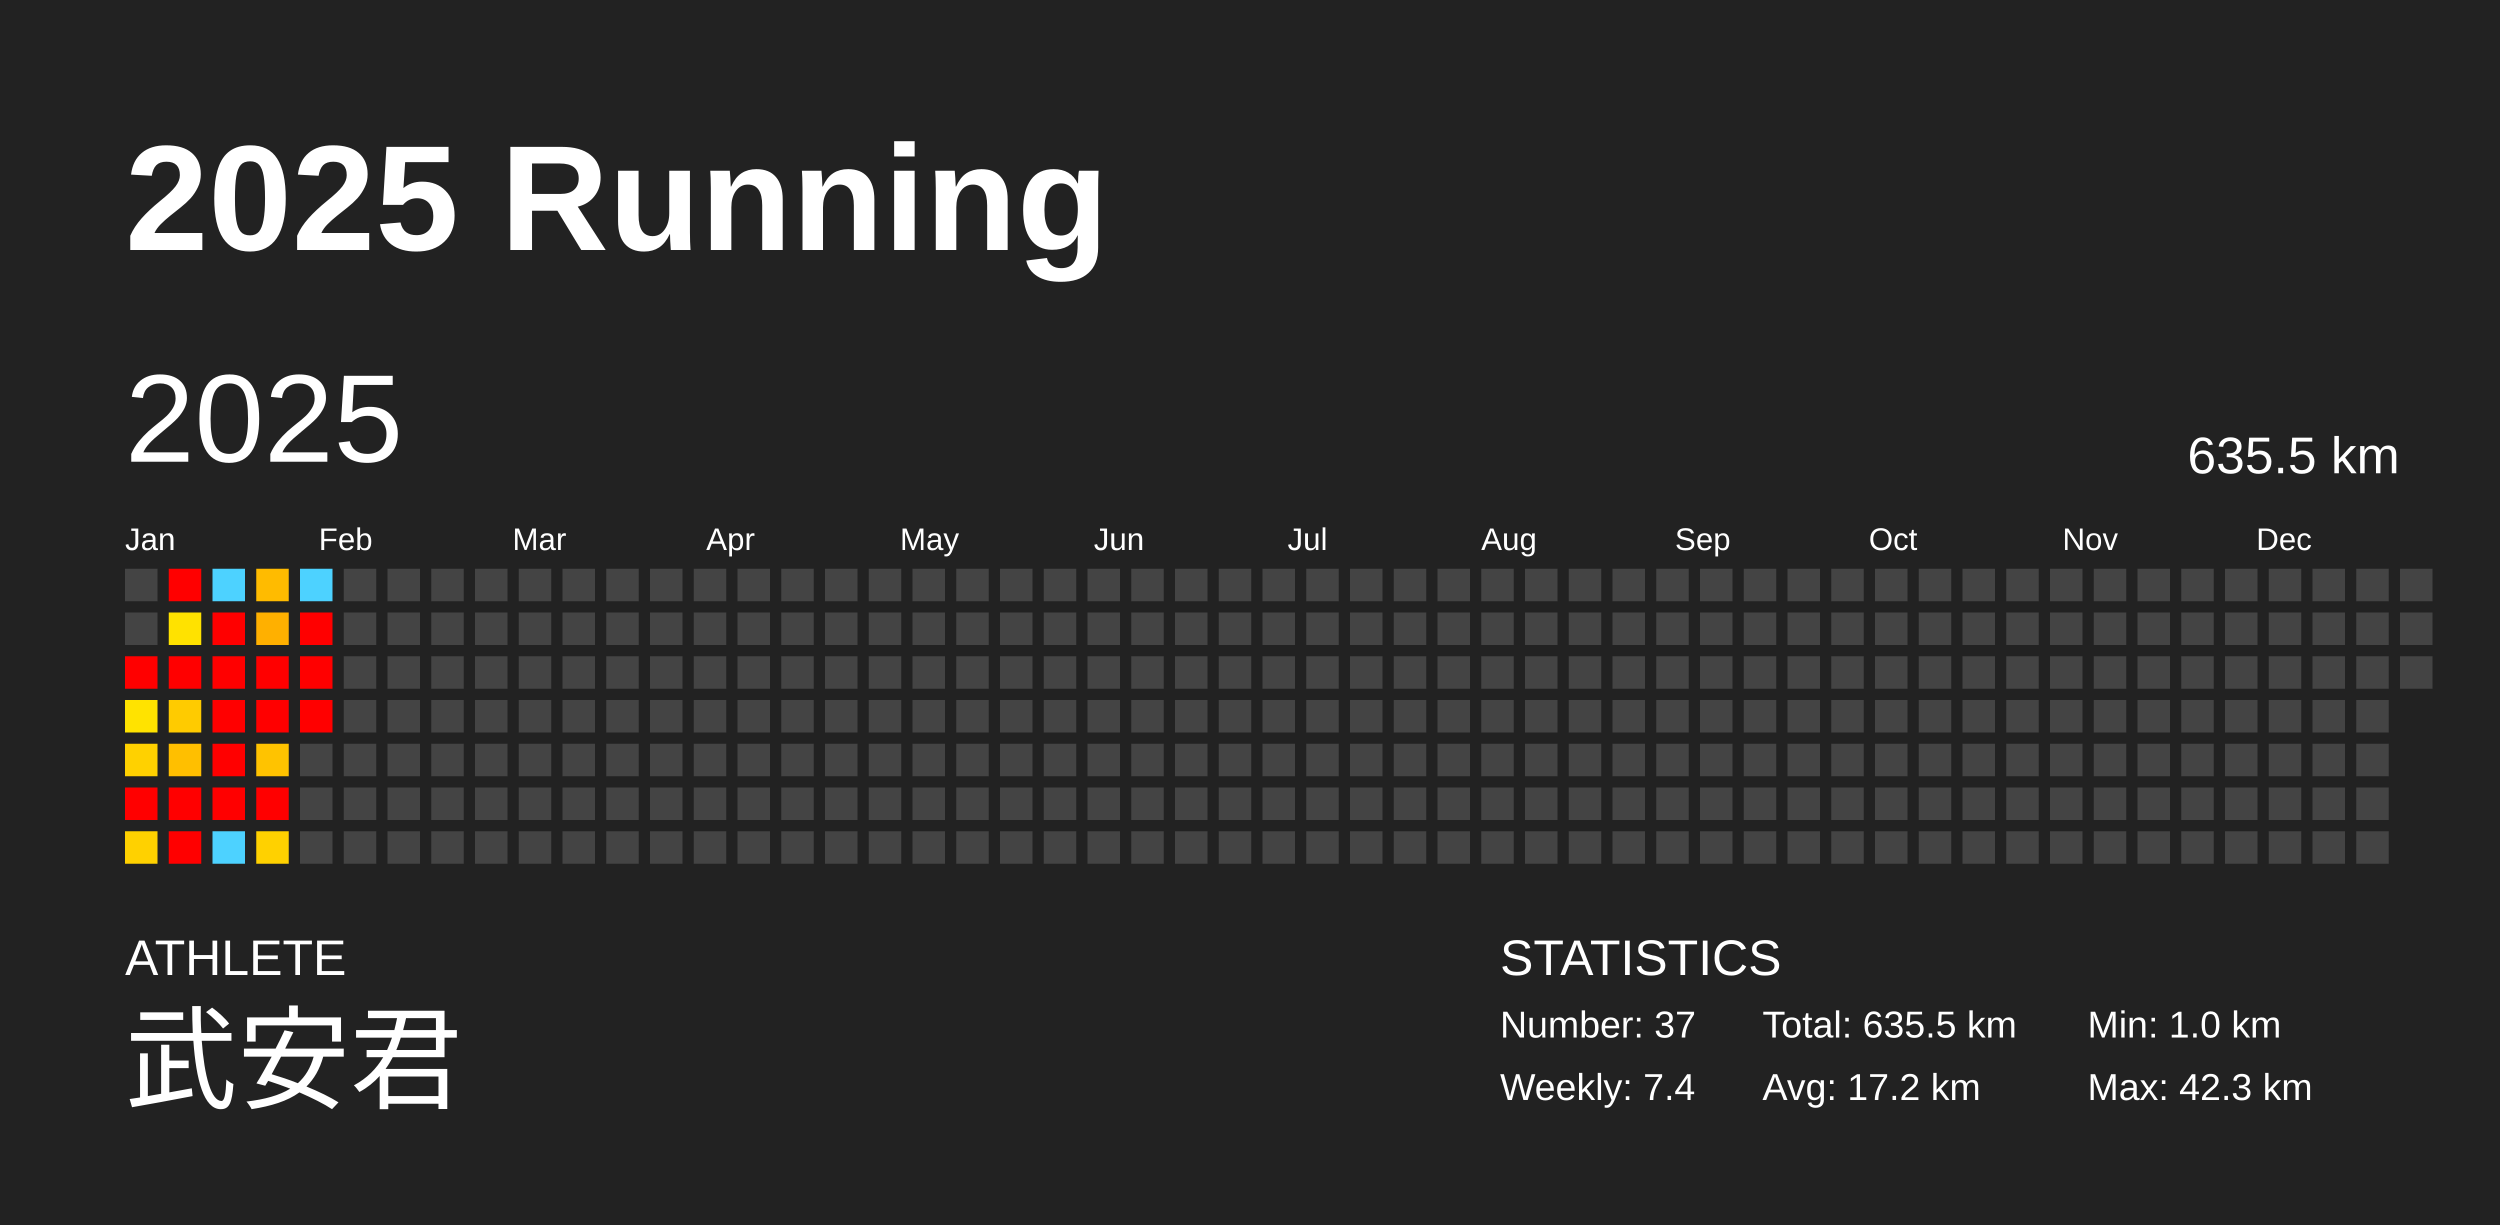
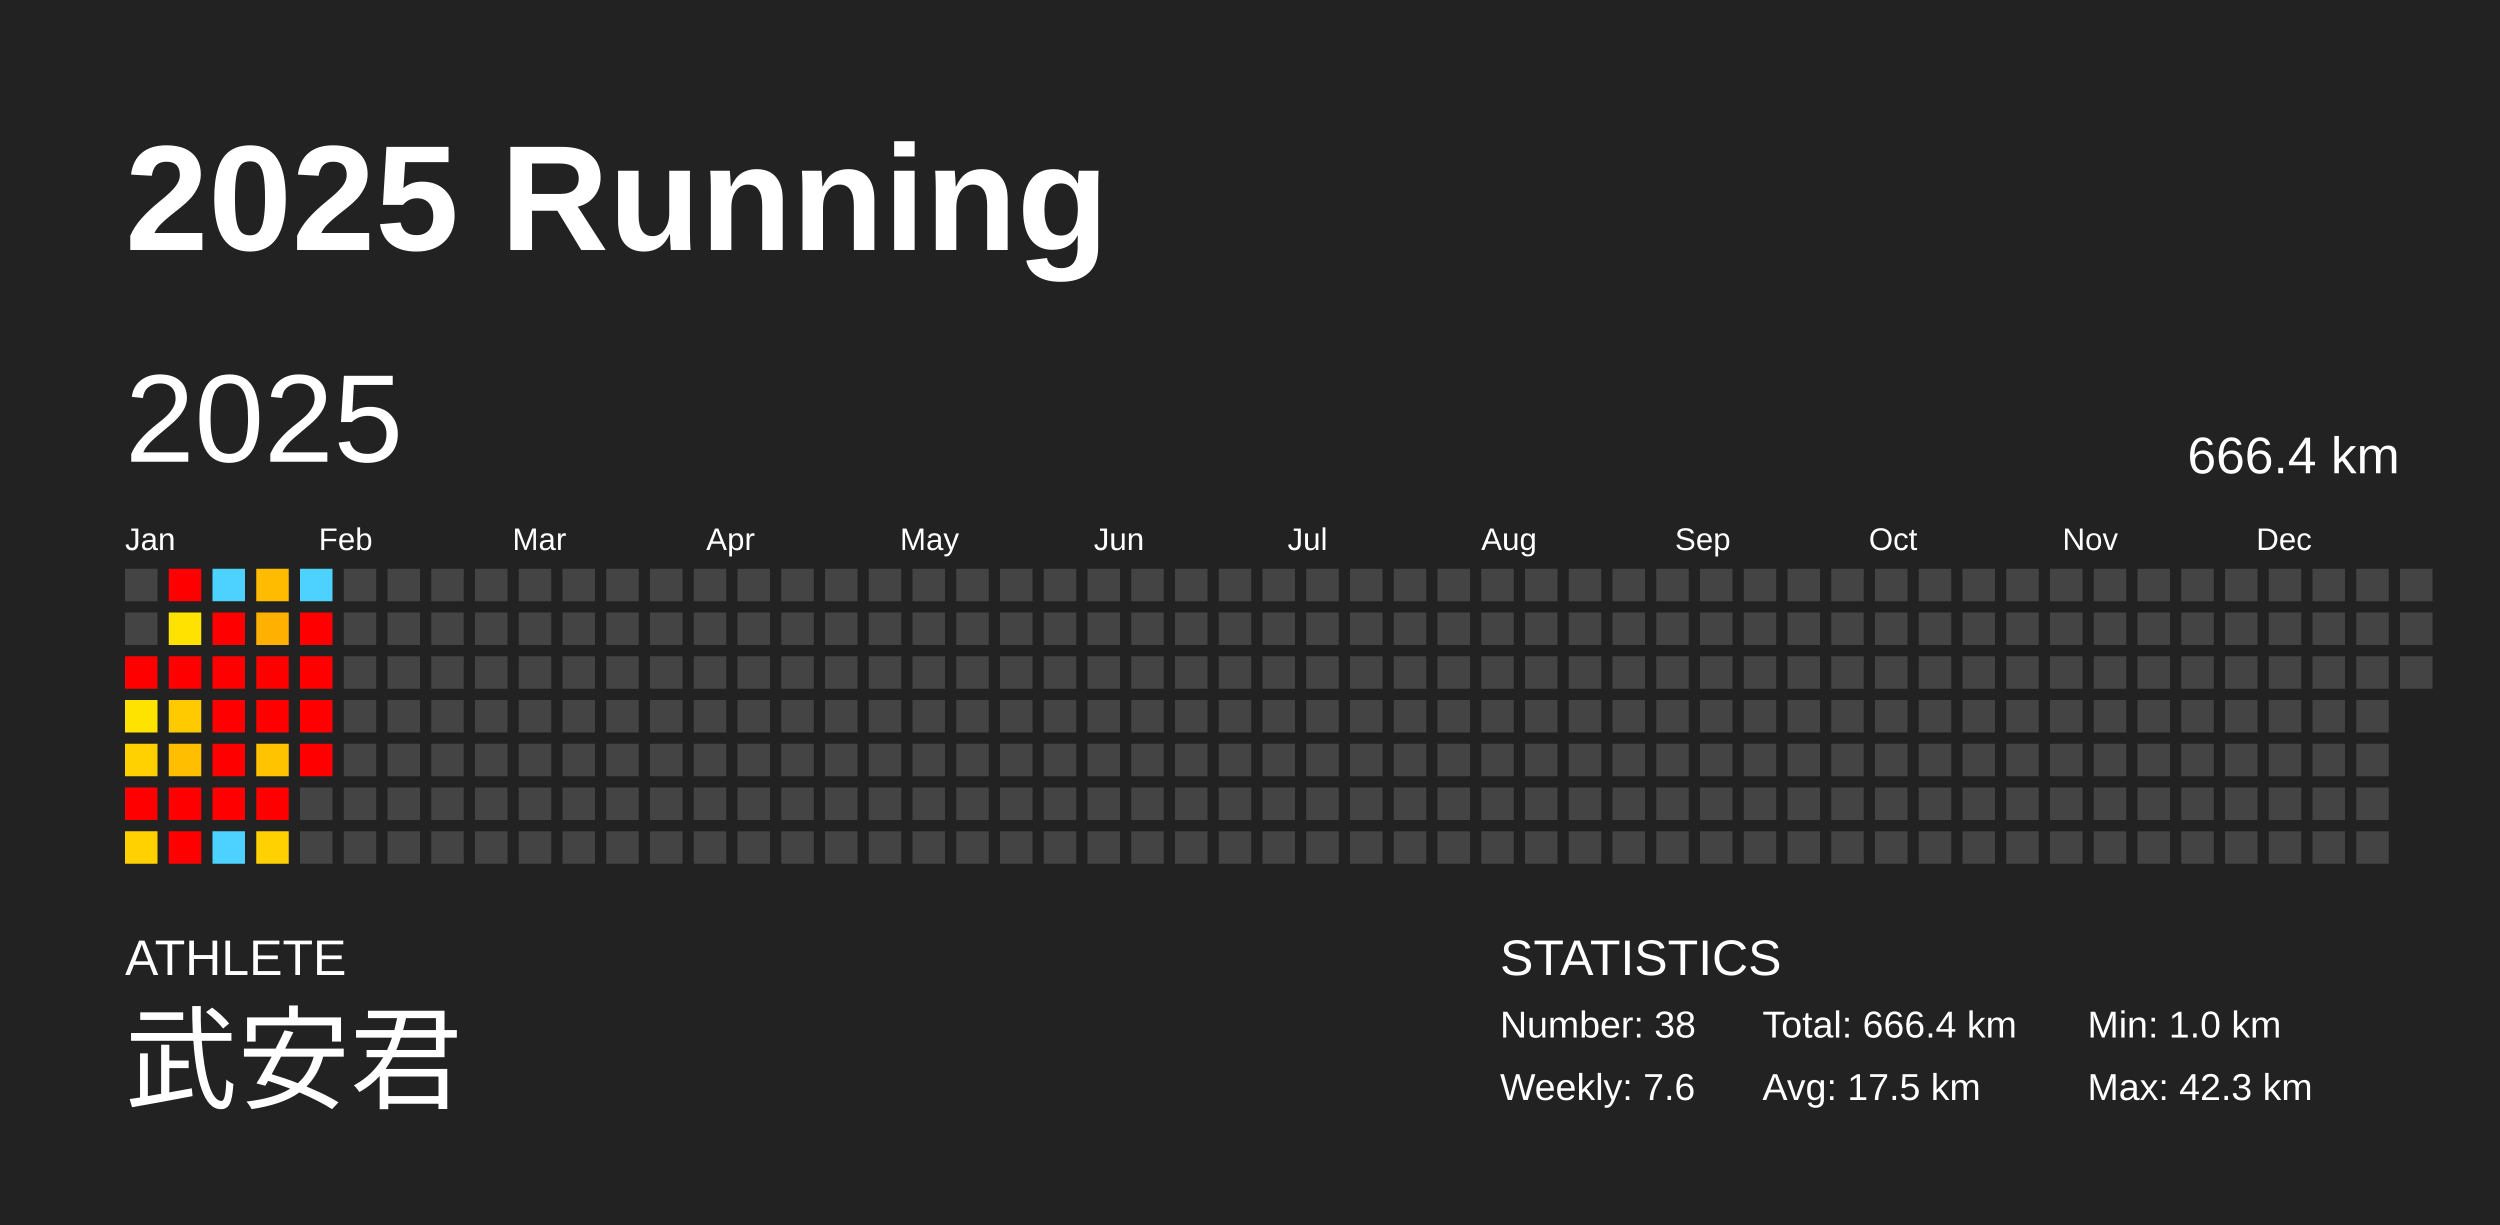
<svg xmlns="http://www.w3.org/2000/svg" baseProfile="full" height="98mm" version="1.1" viewBox="0,0,200,98" width="200mm">
  <defs />
  <rect fill="#222222" height="98" width="200" x="0" y="0" />
  <text fill="#FFFFFF" style="font-size:12px; font-family:Arial; font-weight:bold;" x="10" y="20">2025 Running</text>
  <text fill="#FFFFFF" style="font-size:4px; font-family:Arial" x="10" y="78">ATHLETE</text>
  <text fill="#FFFFFF" style="font-size:9px; font-family:Arial" x="10" y="88">武安君</text>
  <text fill="#FFFFFF" style="font-size:4px; font-family:Arial" x="120" y="78">STATISTICS</text>
-   <text fill="#FFFFFF" style="font-size:3px; font-family:Arial" x="120" y="83">Number: 37</text>
-   <text fill="#FFFFFF" style="font-size:3px; font-family:Arial" x="120" y="88">Weekly: 7.4</text>
-   <text fill="#FFFFFF" style="font-size:3px; font-family:Arial" x="141" y="83">Total: 635.5 km</text>
-   <text fill="#FFFFFF" style="font-size:3px; font-family:Arial" x="141" y="88">Avg: 17.2 km</text>
+   <text fill="#FFFFFF" style="font-size:3px; font-family:Arial" x="120" y="83">Number: 38</text>
+   <text fill="#FFFFFF" style="font-size:3px; font-family:Arial" x="120" y="88">Weekly: 7.6</text>
+   <text fill="#FFFFFF" style="font-size:3px; font-family:Arial" x="141" y="83">Total: 666.4 km</text>
+   <text fill="#FFFFFF" style="font-size:3px; font-family:Arial" x="141" y="88">Avg: 17.5 km</text>
  <text fill="#FFFFFF" style="font-size:3px; font-family:Arial" x="167" y="83">Min: 1.0 km</text>
  <text fill="#FFFFFF" style="font-size:3px; font-family:Arial" x="167" y="88">Max: 42.3 km</text>
  <text dominant-baseline="hanging" fill="#FFFFFF" style="font-size:10.0px; font-family:Arial;" x="10" y="30">2025</text>
-   <text dominant-baseline="hanging" fill="#FFFFFF" style="font-size:4.125px; font-family:Arial;" x="175" y="35">635.5 km</text>
+   <text dominant-baseline="hanging" fill="#FFFFFF" style="font-size:4.125px; font-family:Arial;" x="175" y="35">666.4 km</text>
  <text fill="#FFFFFF" style="font-size:2.5px; font-family:Arial" x="10.0" y="44">Jan</text>
  <text fill="#FFFFFF" style="font-size:2.5px; font-family:Arial" x="25.5" y="44">Feb</text>
  <text fill="#FFFFFF" style="font-size:2.5px; font-family:Arial" x="41.0" y="44">Mar</text>
  <text fill="#FFFFFF" style="font-size:2.5px; font-family:Arial" x="56.5" y="44">Apr</text>
  <text fill="#FFFFFF" style="font-size:2.5px; font-family:Arial" x="72.0" y="44">May</text>
  <text fill="#FFFFFF" style="font-size:2.5px; font-family:Arial" x="87.5" y="44">Jun</text>
  <text fill="#FFFFFF" style="font-size:2.5px; font-family:Arial" x="103.0" y="44">Jul</text>
  <text fill="#FFFFFF" style="font-size:2.5px; font-family:Arial" x="118.5" y="44">Aug</text>
  <text fill="#FFFFFF" style="font-size:2.5px; font-family:Arial" x="134.0" y="44">Sep</text>
  <text fill="#FFFFFF" style="font-size:2.5px; font-family:Arial" x="149.5" y="44">Oct</text>
  <text fill="#FFFFFF" style="font-size:2.5px; font-family:Arial" x="165.0" y="44">Nov</text>
  <text fill="#FFFFFF" style="font-size:2.5px; font-family:Arial" x="180.5" y="44">Dec</text>
  <rect fill="#444444" height="2.6" width="2.6" x="10.0" y="45.5" />
  <rect fill="#444444" height="2.6" width="2.6" x="10.0" y="49.0" />
  <rect fill="red" height="2.6" width="2.6" x="10.0" y="52.5" />
  <rect fill="#ffe300" height="2.6" width="2.6" x="10.0" y="56.0" />
  <rect fill="#ffd100" height="2.6" width="2.6" x="10.0" y="59.5" />
  <rect fill="red" height="2.6" width="2.6" x="10.0" y="63.0" />
  <rect fill="#ffd100" height="2.6" width="2.6" x="10.0" y="66.5" />
  <rect fill="red" height="2.6" width="2.6" x="13.5" y="45.5" />
  <rect fill="#ffe200" height="2.6" width="2.6" x="13.5" y="49.0" />
  <rect fill="red" height="2.6" width="2.6" x="13.5" y="52.5" />
  <rect fill="#ffcb00" height="2.6" width="2.6" x="13.5" y="56.0" />
  <rect fill="#ffbf00" height="2.6" width="2.6" x="13.5" y="59.5" />
  <rect fill="red" height="2.6" width="2.6" x="13.5" y="63.0" />
  <rect fill="red" height="2.6" width="2.6" x="13.5" y="66.5" />
  <rect fill="#4dd2ff" height="2.6" width="2.6" x="17.0" y="45.5" />
  <rect fill="red" height="2.6" width="2.6" x="17.0" y="49.0" />
  <rect fill="red" height="2.6" width="2.6" x="17.0" y="52.5" />
  <rect fill="red" height="2.6" width="2.6" x="17.0" y="56.0" />
  <rect fill="red" height="2.6" width="2.6" x="17.0" y="59.5" />
  <rect fill="red" height="2.6" width="2.6" x="17.0" y="63.0" />
  <rect fill="#4dd2ff" height="2.6" width="2.6" x="17.0" y="66.5" />
  <rect fill="#ffbb00" height="2.6" width="2.6" x="20.5" y="45.5" />
  <rect fill="#ffb000" height="2.6" width="2.6" x="20.5" y="49.0" />
  <rect fill="red" height="2.6" width="2.6" x="20.5" y="52.5" />
  <rect fill="red" height="2.6" width="2.6" x="20.5" y="56.0" />
  <rect fill="#ffc300" height="2.6" width="2.6" x="20.5" y="59.5" />
  <rect fill="red" height="2.6" width="2.6" x="20.5" y="63.0" />
  <rect fill="#ffd100" height="2.6" width="2.6" x="20.5" y="66.5" />
  <rect fill="#4dd2ff" height="2.6" width="2.6" x="24.0" y="45.5" />
  <rect fill="red" height="2.6" width="2.6" x="24.0" y="49.0" />
  <rect fill="red" height="2.6" width="2.6" x="24.0" y="52.5" />
  <rect fill="red" height="2.6" width="2.6" x="24.0" y="56.0" />
-   <rect fill="#444444" height="2.6" width="2.6" x="24.0" y="59.5" />
+   <rect fill="red" height="2.6" width="2.6" x="24.0" y="59.5" />
  <rect fill="#444444" height="2.6" width="2.6" x="24.0" y="63.0" />
  <rect fill="#444444" height="2.6" width="2.6" x="24.0" y="66.5" />
  <rect fill="#444444" height="2.6" width="2.6" x="27.5" y="45.5" />
  <rect fill="#444444" height="2.6" width="2.6" x="27.5" y="49.0" />
  <rect fill="#444444" height="2.6" width="2.6" x="27.5" y="52.5" />
  <rect fill="#444444" height="2.6" width="2.6" x="27.5" y="56.0" />
  <rect fill="#444444" height="2.6" width="2.6" x="27.5" y="59.5" />
  <rect fill="#444444" height="2.6" width="2.6" x="27.5" y="63.0" />
  <rect fill="#444444" height="2.6" width="2.6" x="27.5" y="66.5" />
  <rect fill="#444444" height="2.6" width="2.6" x="31.0" y="45.5" />
  <rect fill="#444444" height="2.6" width="2.6" x="31.0" y="49.0" />
  <rect fill="#444444" height="2.6" width="2.6" x="31.0" y="52.5" />
  <rect fill="#444444" height="2.6" width="2.6" x="31.0" y="56.0" />
  <rect fill="#444444" height="2.6" width="2.6" x="31.0" y="59.5" />
  <rect fill="#444444" height="2.6" width="2.6" x="31.0" y="63.0" />
  <rect fill="#444444" height="2.6" width="2.6" x="31.0" y="66.5" />
  <rect fill="#444444" height="2.6" width="2.6" x="34.5" y="45.5" />
  <rect fill="#444444" height="2.6" width="2.6" x="34.5" y="49.0" />
  <rect fill="#444444" height="2.6" width="2.6" x="34.5" y="52.5" />
  <rect fill="#444444" height="2.6" width="2.6" x="34.5" y="56.0" />
  <rect fill="#444444" height="2.6" width="2.6" x="34.5" y="59.5" />
  <rect fill="#444444" height="2.6" width="2.6" x="34.5" y="63.0" />
  <rect fill="#444444" height="2.6" width="2.6" x="34.5" y="66.5" />
  <rect fill="#444444" height="2.6" width="2.6" x="38.0" y="45.5" />
  <rect fill="#444444" height="2.6" width="2.6" x="38.0" y="49.0" />
  <rect fill="#444444" height="2.6" width="2.6" x="38.0" y="52.5" />
  <rect fill="#444444" height="2.6" width="2.6" x="38.0" y="56.0" />
  <rect fill="#444444" height="2.6" width="2.6" x="38.0" y="59.5" />
  <rect fill="#444444" height="2.6" width="2.6" x="38.0" y="63.0" />
  <rect fill="#444444" height="2.6" width="2.6" x="38.0" y="66.5" />
  <rect fill="#444444" height="2.6" width="2.6" x="41.5" y="45.5" />
  <rect fill="#444444" height="2.6" width="2.6" x="41.5" y="49.0" />
  <rect fill="#444444" height="2.6" width="2.6" x="41.5" y="52.5" />
  <rect fill="#444444" height="2.6" width="2.6" x="41.5" y="56.0" />
  <rect fill="#444444" height="2.6" width="2.6" x="41.5" y="59.5" />
  <rect fill="#444444" height="2.6" width="2.6" x="41.5" y="63.0" />
  <rect fill="#444444" height="2.6" width="2.6" x="41.5" y="66.5" />
  <rect fill="#444444" height="2.6" width="2.6" x="45.0" y="45.5" />
  <rect fill="#444444" height="2.6" width="2.6" x="45.0" y="49.0" />
  <rect fill="#444444" height="2.6" width="2.6" x="45.0" y="52.5" />
  <rect fill="#444444" height="2.6" width="2.6" x="45.0" y="56.0" />
  <rect fill="#444444" height="2.6" width="2.6" x="45.0" y="59.5" />
  <rect fill="#444444" height="2.6" width="2.6" x="45.0" y="63.0" />
  <rect fill="#444444" height="2.6" width="2.6" x="45.0" y="66.5" />
  <rect fill="#444444" height="2.6" width="2.6" x="48.5" y="45.5" />
  <rect fill="#444444" height="2.6" width="2.6" x="48.5" y="49.0" />
  <rect fill="#444444" height="2.6" width="2.6" x="48.5" y="52.5" />
  <rect fill="#444444" height="2.6" width="2.6" x="48.5" y="56.0" />
  <rect fill="#444444" height="2.6" width="2.6" x="48.5" y="59.5" />
  <rect fill="#444444" height="2.6" width="2.6" x="48.5" y="63.0" />
  <rect fill="#444444" height="2.6" width="2.6" x="48.5" y="66.5" />
  <rect fill="#444444" height="2.6" width="2.6" x="52.0" y="45.5" />
  <rect fill="#444444" height="2.6" width="2.6" x="52.0" y="49.0" />
  <rect fill="#444444" height="2.6" width="2.6" x="52.0" y="52.5" />
  <rect fill="#444444" height="2.6" width="2.6" x="52.0" y="56.0" />
  <rect fill="#444444" height="2.6" width="2.6" x="52.0" y="59.5" />
  <rect fill="#444444" height="2.6" width="2.6" x="52.0" y="63.0" />
  <rect fill="#444444" height="2.6" width="2.6" x="52.0" y="66.5" />
  <rect fill="#444444" height="2.6" width="2.6" x="55.5" y="45.5" />
  <rect fill="#444444" height="2.6" width="2.6" x="55.5" y="49.0" />
  <rect fill="#444444" height="2.6" width="2.6" x="55.5" y="52.5" />
  <rect fill="#444444" height="2.6" width="2.6" x="55.5" y="56.0" />
  <rect fill="#444444" height="2.6" width="2.6" x="55.5" y="59.5" />
  <rect fill="#444444" height="2.6" width="2.6" x="55.5" y="63.0" />
  <rect fill="#444444" height="2.6" width="2.6" x="55.5" y="66.5" />
  <rect fill="#444444" height="2.6" width="2.6" x="59.0" y="45.5" />
  <rect fill="#444444" height="2.6" width="2.6" x="59.0" y="49.0" />
  <rect fill="#444444" height="2.6" width="2.6" x="59.0" y="52.5" />
  <rect fill="#444444" height="2.6" width="2.6" x="59.0" y="56.0" />
  <rect fill="#444444" height="2.6" width="2.6" x="59.0" y="59.5" />
  <rect fill="#444444" height="2.6" width="2.6" x="59.0" y="63.0" />
  <rect fill="#444444" height="2.6" width="2.6" x="59.0" y="66.5" />
  <rect fill="#444444" height="2.6" width="2.6" x="62.5" y="45.5" />
  <rect fill="#444444" height="2.6" width="2.6" x="62.5" y="49.0" />
  <rect fill="#444444" height="2.6" width="2.6" x="62.5" y="52.5" />
  <rect fill="#444444" height="2.6" width="2.6" x="62.5" y="56.0" />
  <rect fill="#444444" height="2.6" width="2.6" x="62.5" y="59.5" />
  <rect fill="#444444" height="2.6" width="2.6" x="62.5" y="63.0" />
  <rect fill="#444444" height="2.6" width="2.6" x="62.5" y="66.5" />
  <rect fill="#444444" height="2.6" width="2.6" x="66.0" y="45.5" />
  <rect fill="#444444" height="2.6" width="2.6" x="66.0" y="49.0" />
  <rect fill="#444444" height="2.6" width="2.6" x="66.0" y="52.5" />
  <rect fill="#444444" height="2.6" width="2.6" x="66.0" y="56.0" />
  <rect fill="#444444" height="2.6" width="2.6" x="66.0" y="59.5" />
  <rect fill="#444444" height="2.6" width="2.6" x="66.0" y="63.0" />
  <rect fill="#444444" height="2.6" width="2.6" x="66.0" y="66.5" />
  <rect fill="#444444" height="2.6" width="2.6" x="69.5" y="45.5" />
  <rect fill="#444444" height="2.6" width="2.6" x="69.5" y="49.0" />
  <rect fill="#444444" height="2.6" width="2.6" x="69.5" y="52.5" />
  <rect fill="#444444" height="2.6" width="2.6" x="69.5" y="56.0" />
  <rect fill="#444444" height="2.6" width="2.6" x="69.5" y="59.5" />
  <rect fill="#444444" height="2.6" width="2.6" x="69.5" y="63.0" />
  <rect fill="#444444" height="2.6" width="2.6" x="69.5" y="66.5" />
  <rect fill="#444444" height="2.6" width="2.6" x="73.0" y="45.5" />
  <rect fill="#444444" height="2.6" width="2.6" x="73.0" y="49.0" />
  <rect fill="#444444" height="2.6" width="2.6" x="73.0" y="52.5" />
  <rect fill="#444444" height="2.6" width="2.6" x="73.0" y="56.0" />
  <rect fill="#444444" height="2.6" width="2.6" x="73.0" y="59.5" />
  <rect fill="#444444" height="2.6" width="2.6" x="73.0" y="63.0" />
  <rect fill="#444444" height="2.6" width="2.6" x="73.0" y="66.5" />
  <rect fill="#444444" height="2.6" width="2.6" x="76.5" y="45.5" />
  <rect fill="#444444" height="2.6" width="2.6" x="76.5" y="49.0" />
  <rect fill="#444444" height="2.6" width="2.6" x="76.5" y="52.5" />
  <rect fill="#444444" height="2.6" width="2.6" x="76.5" y="56.0" />
  <rect fill="#444444" height="2.6" width="2.6" x="76.5" y="59.5" />
  <rect fill="#444444" height="2.6" width="2.6" x="76.5" y="63.0" />
  <rect fill="#444444" height="2.6" width="2.6" x="76.5" y="66.5" />
  <rect fill="#444444" height="2.6" width="2.6" x="80.0" y="45.5" />
  <rect fill="#444444" height="2.6" width="2.6" x="80.0" y="49.0" />
  <rect fill="#444444" height="2.6" width="2.6" x="80.0" y="52.5" />
  <rect fill="#444444" height="2.6" width="2.6" x="80.0" y="56.0" />
  <rect fill="#444444" height="2.6" width="2.6" x="80.0" y="59.5" />
  <rect fill="#444444" height="2.6" width="2.6" x="80.0" y="63.0" />
  <rect fill="#444444" height="2.6" width="2.6" x="80.0" y="66.5" />
  <rect fill="#444444" height="2.6" width="2.6" x="83.5" y="45.5" />
  <rect fill="#444444" height="2.6" width="2.6" x="83.5" y="49.0" />
  <rect fill="#444444" height="2.6" width="2.6" x="83.5" y="52.5" />
  <rect fill="#444444" height="2.6" width="2.6" x="83.5" y="56.0" />
  <rect fill="#444444" height="2.6" width="2.6" x="83.5" y="59.5" />
  <rect fill="#444444" height="2.6" width="2.6" x="83.5" y="63.0" />
  <rect fill="#444444" height="2.6" width="2.6" x="83.5" y="66.5" />
  <rect fill="#444444" height="2.6" width="2.6" x="87.0" y="45.5" />
  <rect fill="#444444" height="2.6" width="2.6" x="87.0" y="49.0" />
  <rect fill="#444444" height="2.6" width="2.6" x="87.0" y="52.5" />
  <rect fill="#444444" height="2.6" width="2.6" x="87.0" y="56.0" />
  <rect fill="#444444" height="2.6" width="2.6" x="87.0" y="59.5" />
  <rect fill="#444444" height="2.6" width="2.6" x="87.0" y="63.0" />
  <rect fill="#444444" height="2.6" width="2.6" x="87.0" y="66.5" />
  <rect fill="#444444" height="2.6" width="2.6" x="90.5" y="45.5" />
  <rect fill="#444444" height="2.6" width="2.6" x="90.5" y="49.0" />
  <rect fill="#444444" height="2.6" width="2.6" x="90.5" y="52.5" />
  <rect fill="#444444" height="2.6" width="2.6" x="90.5" y="56.0" />
  <rect fill="#444444" height="2.6" width="2.6" x="90.5" y="59.5" />
  <rect fill="#444444" height="2.6" width="2.6" x="90.5" y="63.0" />
  <rect fill="#444444" height="2.6" width="2.6" x="90.5" y="66.5" />
  <rect fill="#444444" height="2.6" width="2.6" x="94.0" y="45.5" />
  <rect fill="#444444" height="2.6" width="2.6" x="94.0" y="49.0" />
  <rect fill="#444444" height="2.6" width="2.6" x="94.0" y="52.5" />
  <rect fill="#444444" height="2.6" width="2.6" x="94.0" y="56.0" />
  <rect fill="#444444" height="2.6" width="2.6" x="94.0" y="59.5" />
  <rect fill="#444444" height="2.6" width="2.6" x="94.0" y="63.0" />
  <rect fill="#444444" height="2.6" width="2.6" x="94.0" y="66.5" />
  <rect fill="#444444" height="2.6" width="2.6" x="97.5" y="45.5" />
  <rect fill="#444444" height="2.6" width="2.6" x="97.5" y="49.0" />
  <rect fill="#444444" height="2.6" width="2.6" x="97.5" y="52.5" />
  <rect fill="#444444" height="2.6" width="2.6" x="97.5" y="56.0" />
  <rect fill="#444444" height="2.6" width="2.6" x="97.5" y="59.5" />
  <rect fill="#444444" height="2.6" width="2.6" x="97.5" y="63.0" />
  <rect fill="#444444" height="2.6" width="2.6" x="97.5" y="66.5" />
  <rect fill="#444444" height="2.6" width="2.6" x="101.0" y="45.5" />
  <rect fill="#444444" height="2.6" width="2.6" x="101.0" y="49.0" />
  <rect fill="#444444" height="2.6" width="2.6" x="101.0" y="52.5" />
  <rect fill="#444444" height="2.6" width="2.6" x="101.0" y="56.0" />
  <rect fill="#444444" height="2.6" width="2.6" x="101.0" y="59.5" />
  <rect fill="#444444" height="2.6" width="2.6" x="101.0" y="63.0" />
  <rect fill="#444444" height="2.6" width="2.6" x="101.0" y="66.5" />
  <rect fill="#444444" height="2.6" width="2.6" x="104.5" y="45.5" />
  <rect fill="#444444" height="2.6" width="2.6" x="104.5" y="49.0" />
  <rect fill="#444444" height="2.6" width="2.6" x="104.5" y="52.5" />
  <rect fill="#444444" height="2.6" width="2.6" x="104.5" y="56.0" />
  <rect fill="#444444" height="2.6" width="2.6" x="104.5" y="59.5" />
  <rect fill="#444444" height="2.6" width="2.6" x="104.5" y="63.0" />
  <rect fill="#444444" height="2.6" width="2.6" x="104.5" y="66.5" />
  <rect fill="#444444" height="2.6" width="2.6" x="108.0" y="45.5" />
  <rect fill="#444444" height="2.6" width="2.6" x="108.0" y="49.0" />
  <rect fill="#444444" height="2.6" width="2.6" x="108.0" y="52.5" />
  <rect fill="#444444" height="2.6" width="2.6" x="108.0" y="56.0" />
  <rect fill="#444444" height="2.6" width="2.6" x="108.0" y="59.5" />
  <rect fill="#444444" height="2.6" width="2.6" x="108.0" y="63.0" />
  <rect fill="#444444" height="2.6" width="2.6" x="108.0" y="66.5" />
  <rect fill="#444444" height="2.6" width="2.6" x="111.5" y="45.5" />
  <rect fill="#444444" height="2.6" width="2.6" x="111.5" y="49.0" />
  <rect fill="#444444" height="2.6" width="2.6" x="111.5" y="52.5" />
  <rect fill="#444444" height="2.6" width="2.6" x="111.5" y="56.0" />
  <rect fill="#444444" height="2.6" width="2.6" x="111.5" y="59.5" />
  <rect fill="#444444" height="2.6" width="2.6" x="111.5" y="63.0" />
  <rect fill="#444444" height="2.6" width="2.6" x="111.5" y="66.5" />
  <rect fill="#444444" height="2.6" width="2.6" x="115.0" y="45.5" />
  <rect fill="#444444" height="2.6" width="2.6" x="115.0" y="49.0" />
  <rect fill="#444444" height="2.6" width="2.6" x="115.0" y="52.5" />
  <rect fill="#444444" height="2.6" width="2.6" x="115.0" y="56.0" />
  <rect fill="#444444" height="2.6" width="2.6" x="115.0" y="59.5" />
  <rect fill="#444444" height="2.6" width="2.6" x="115.0" y="63.0" />
  <rect fill="#444444" height="2.6" width="2.6" x="115.0" y="66.5" />
  <rect fill="#444444" height="2.6" width="2.6" x="118.5" y="45.5" />
  <rect fill="#444444" height="2.6" width="2.6" x="118.5" y="49.0" />
  <rect fill="#444444" height="2.6" width="2.6" x="118.5" y="52.5" />
  <rect fill="#444444" height="2.6" width="2.6" x="118.5" y="56.0" />
  <rect fill="#444444" height="2.6" width="2.6" x="118.5" y="59.5" />
  <rect fill="#444444" height="2.6" width="2.6" x="118.5" y="63.0" />
  <rect fill="#444444" height="2.6" width="2.6" x="118.5" y="66.5" />
  <rect fill="#444444" height="2.6" width="2.6" x="122.0" y="45.5" />
  <rect fill="#444444" height="2.6" width="2.6" x="122.0" y="49.0" />
  <rect fill="#444444" height="2.6" width="2.6" x="122.0" y="52.5" />
  <rect fill="#444444" height="2.6" width="2.6" x="122.0" y="56.0" />
  <rect fill="#444444" height="2.6" width="2.6" x="122.0" y="59.5" />
  <rect fill="#444444" height="2.6" width="2.6" x="122.0" y="63.0" />
  <rect fill="#444444" height="2.6" width="2.6" x="122.0" y="66.5" />
  <rect fill="#444444" height="2.6" width="2.6" x="125.5" y="45.5" />
  <rect fill="#444444" height="2.6" width="2.6" x="125.5" y="49.0" />
  <rect fill="#444444" height="2.6" width="2.6" x="125.5" y="52.5" />
  <rect fill="#444444" height="2.6" width="2.6" x="125.5" y="56.0" />
  <rect fill="#444444" height="2.6" width="2.6" x="125.5" y="59.5" />
  <rect fill="#444444" height="2.6" width="2.6" x="125.5" y="63.0" />
  <rect fill="#444444" height="2.6" width="2.6" x="125.5" y="66.5" />
  <rect fill="#444444" height="2.6" width="2.6" x="129.0" y="45.5" />
  <rect fill="#444444" height="2.6" width="2.6" x="129.0" y="49.0" />
  <rect fill="#444444" height="2.6" width="2.6" x="129.0" y="52.5" />
  <rect fill="#444444" height="2.6" width="2.6" x="129.0" y="56.0" />
  <rect fill="#444444" height="2.6" width="2.6" x="129.0" y="59.5" />
  <rect fill="#444444" height="2.6" width="2.6" x="129.0" y="63.0" />
  <rect fill="#444444" height="2.6" width="2.6" x="129.0" y="66.5" />
  <rect fill="#444444" height="2.6" width="2.6" x="132.5" y="45.5" />
  <rect fill="#444444" height="2.6" width="2.6" x="132.5" y="49.0" />
  <rect fill="#444444" height="2.6" width="2.6" x="132.5" y="52.5" />
  <rect fill="#444444" height="2.6" width="2.6" x="132.5" y="56.0" />
  <rect fill="#444444" height="2.6" width="2.6" x="132.5" y="59.5" />
  <rect fill="#444444" height="2.6" width="2.6" x="132.5" y="63.0" />
  <rect fill="#444444" height="2.6" width="2.6" x="132.5" y="66.5" />
  <rect fill="#444444" height="2.6" width="2.6" x="136.0" y="45.5" />
  <rect fill="#444444" height="2.6" width="2.6" x="136.0" y="49.0" />
  <rect fill="#444444" height="2.6" width="2.6" x="136.0" y="52.5" />
  <rect fill="#444444" height="2.6" width="2.6" x="136.0" y="56.0" />
  <rect fill="#444444" height="2.6" width="2.6" x="136.0" y="59.5" />
  <rect fill="#444444" height="2.6" width="2.6" x="136.0" y="63.0" />
  <rect fill="#444444" height="2.6" width="2.6" x="136.0" y="66.5" />
  <rect fill="#444444" height="2.6" width="2.6" x="139.5" y="45.5" />
  <rect fill="#444444" height="2.6" width="2.6" x="139.5" y="49.0" />
  <rect fill="#444444" height="2.6" width="2.6" x="139.5" y="52.5" />
  <rect fill="#444444" height="2.6" width="2.6" x="139.5" y="56.0" />
  <rect fill="#444444" height="2.6" width="2.6" x="139.5" y="59.5" />
  <rect fill="#444444" height="2.6" width="2.6" x="139.5" y="63.0" />
  <rect fill="#444444" height="2.6" width="2.6" x="139.5" y="66.5" />
  <rect fill="#444444" height="2.6" width="2.6" x="143.0" y="45.5" />
  <rect fill="#444444" height="2.6" width="2.6" x="143.0" y="49.0" />
  <rect fill="#444444" height="2.6" width="2.6" x="143.0" y="52.5" />
  <rect fill="#444444" height="2.6" width="2.6" x="143.0" y="56.0" />
  <rect fill="#444444" height="2.6" width="2.6" x="143.0" y="59.5" />
  <rect fill="#444444" height="2.6" width="2.6" x="143.0" y="63.0" />
  <rect fill="#444444" height="2.6" width="2.6" x="143.0" y="66.5" />
  <rect fill="#444444" height="2.6" width="2.6" x="146.5" y="45.5" />
  <rect fill="#444444" height="2.6" width="2.6" x="146.5" y="49.0" />
  <rect fill="#444444" height="2.6" width="2.6" x="146.5" y="52.5" />
  <rect fill="#444444" height="2.6" width="2.6" x="146.5" y="56.0" />
  <rect fill="#444444" height="2.6" width="2.6" x="146.5" y="59.5" />
  <rect fill="#444444" height="2.6" width="2.6" x="146.5" y="63.0" />
  <rect fill="#444444" height="2.6" width="2.6" x="146.5" y="66.5" />
  <rect fill="#444444" height="2.6" width="2.6" x="150.0" y="45.5" />
  <rect fill="#444444" height="2.6" width="2.6" x="150.0" y="49.0" />
  <rect fill="#444444" height="2.6" width="2.6" x="150.0" y="52.5" />
  <rect fill="#444444" height="2.6" width="2.6" x="150.0" y="56.0" />
  <rect fill="#444444" height="2.6" width="2.6" x="150.0" y="59.5" />
  <rect fill="#444444" height="2.6" width="2.6" x="150.0" y="63.0" />
  <rect fill="#444444" height="2.6" width="2.6" x="150.0" y="66.5" />
  <rect fill="#444444" height="2.6" width="2.6" x="153.5" y="45.5" />
  <rect fill="#444444" height="2.6" width="2.6" x="153.5" y="49.0" />
  <rect fill="#444444" height="2.6" width="2.6" x="153.5" y="52.5" />
  <rect fill="#444444" height="2.6" width="2.6" x="153.5" y="56.0" />
  <rect fill="#444444" height="2.6" width="2.6" x="153.5" y="59.5" />
  <rect fill="#444444" height="2.6" width="2.6" x="153.5" y="63.0" />
  <rect fill="#444444" height="2.6" width="2.6" x="153.5" y="66.5" />
  <rect fill="#444444" height="2.6" width="2.6" x="157.0" y="45.5" />
  <rect fill="#444444" height="2.6" width="2.6" x="157.0" y="49.0" />
  <rect fill="#444444" height="2.6" width="2.6" x="157.0" y="52.5" />
  <rect fill="#444444" height="2.6" width="2.6" x="157.0" y="56.0" />
  <rect fill="#444444" height="2.6" width="2.6" x="157.0" y="59.5" />
  <rect fill="#444444" height="2.6" width="2.6" x="157.0" y="63.0" />
  <rect fill="#444444" height="2.6" width="2.6" x="157.0" y="66.5" />
  <rect fill="#444444" height="2.6" width="2.6" x="160.5" y="45.5" />
  <rect fill="#444444" height="2.6" width="2.6" x="160.5" y="49.0" />
  <rect fill="#444444" height="2.6" width="2.6" x="160.5" y="52.5" />
  <rect fill="#444444" height="2.6" width="2.6" x="160.5" y="56.0" />
  <rect fill="#444444" height="2.6" width="2.6" x="160.5" y="59.5" />
  <rect fill="#444444" height="2.6" width="2.6" x="160.5" y="63.0" />
  <rect fill="#444444" height="2.6" width="2.6" x="160.5" y="66.5" />
  <rect fill="#444444" height="2.6" width="2.6" x="164.0" y="45.5" />
  <rect fill="#444444" height="2.6" width="2.6" x="164.0" y="49.0" />
  <rect fill="#444444" height="2.6" width="2.6" x="164.0" y="52.5" />
  <rect fill="#444444" height="2.6" width="2.6" x="164.0" y="56.0" />
  <rect fill="#444444" height="2.6" width="2.6" x="164.0" y="59.5" />
  <rect fill="#444444" height="2.6" width="2.6" x="164.0" y="63.0" />
  <rect fill="#444444" height="2.6" width="2.6" x="164.0" y="66.5" />
  <rect fill="#444444" height="2.6" width="2.6" x="167.5" y="45.5" />
  <rect fill="#444444" height="2.6" width="2.6" x="167.5" y="49.0" />
  <rect fill="#444444" height="2.6" width="2.6" x="167.5" y="52.5" />
  <rect fill="#444444" height="2.6" width="2.6" x="167.5" y="56.0" />
  <rect fill="#444444" height="2.6" width="2.6" x="167.5" y="59.5" />
  <rect fill="#444444" height="2.6" width="2.6" x="167.5" y="63.0" />
  <rect fill="#444444" height="2.6" width="2.6" x="167.5" y="66.5" />
  <rect fill="#444444" height="2.6" width="2.6" x="171.0" y="45.5" />
  <rect fill="#444444" height="2.6" width="2.6" x="171.0" y="49.0" />
  <rect fill="#444444" height="2.6" width="2.6" x="171.0" y="52.5" />
  <rect fill="#444444" height="2.6" width="2.6" x="171.0" y="56.0" />
  <rect fill="#444444" height="2.6" width="2.6" x="171.0" y="59.5" />
  <rect fill="#444444" height="2.6" width="2.6" x="171.0" y="63.0" />
  <rect fill="#444444" height="2.6" width="2.6" x="171.0" y="66.5" />
  <rect fill="#444444" height="2.6" width="2.6" x="174.5" y="45.5" />
  <rect fill="#444444" height="2.6" width="2.6" x="174.5" y="49.0" />
  <rect fill="#444444" height="2.6" width="2.6" x="174.5" y="52.5" />
  <rect fill="#444444" height="2.6" width="2.6" x="174.5" y="56.0" />
  <rect fill="#444444" height="2.6" width="2.6" x="174.5" y="59.5" />
  <rect fill="#444444" height="2.6" width="2.6" x="174.5" y="63.0" />
  <rect fill="#444444" height="2.6" width="2.6" x="174.5" y="66.5" />
  <rect fill="#444444" height="2.6" width="2.6" x="178.0" y="45.5" />
  <rect fill="#444444" height="2.6" width="2.6" x="178.0" y="49.0" />
  <rect fill="#444444" height="2.6" width="2.6" x="178.0" y="52.5" />
  <rect fill="#444444" height="2.6" width="2.6" x="178.0" y="56.0" />
  <rect fill="#444444" height="2.6" width="2.6" x="178.0" y="59.5" />
  <rect fill="#444444" height="2.6" width="2.6" x="178.0" y="63.0" />
  <rect fill="#444444" height="2.6" width="2.6" x="178.0" y="66.5" />
  <rect fill="#444444" height="2.6" width="2.6" x="181.5" y="45.5" />
  <rect fill="#444444" height="2.6" width="2.6" x="181.5" y="49.0" />
  <rect fill="#444444" height="2.6" width="2.6" x="181.5" y="52.5" />
  <rect fill="#444444" height="2.6" width="2.6" x="181.5" y="56.0" />
  <rect fill="#444444" height="2.6" width="2.6" x="181.5" y="59.5" />
  <rect fill="#444444" height="2.6" width="2.6" x="181.5" y="63.0" />
  <rect fill="#444444" height="2.6" width="2.6" x="181.5" y="66.5" />
  <rect fill="#444444" height="2.6" width="2.6" x="185.0" y="45.5" />
  <rect fill="#444444" height="2.6" width="2.6" x="185.0" y="49.0" />
  <rect fill="#444444" height="2.6" width="2.6" x="185.0" y="52.5" />
  <rect fill="#444444" height="2.6" width="2.6" x="185.0" y="56.0" />
  <rect fill="#444444" height="2.6" width="2.6" x="185.0" y="59.5" />
  <rect fill="#444444" height="2.6" width="2.6" x="185.0" y="63.0" />
  <rect fill="#444444" height="2.6" width="2.6" x="185.0" y="66.5" />
  <rect fill="#444444" height="2.6" width="2.6" x="188.5" y="45.5" />
  <rect fill="#444444" height="2.6" width="2.6" x="188.5" y="49.0" />
  <rect fill="#444444" height="2.6" width="2.6" x="188.5" y="52.5" />
  <rect fill="#444444" height="2.6" width="2.6" x="188.5" y="56.0" />
  <rect fill="#444444" height="2.6" width="2.6" x="188.5" y="59.5" />
  <rect fill="#444444" height="2.6" width="2.6" x="188.5" y="63.0" />
  <rect fill="#444444" height="2.6" width="2.6" x="188.5" y="66.5" />
  <rect fill="#444444" height="2.6" width="2.6" x="192.0" y="45.5" />
  <rect fill="#444444" height="2.6" width="2.6" x="192.0" y="49.0" />
  <rect fill="#444444" height="2.6" width="2.6" x="192.0" y="52.5" />
</svg>
